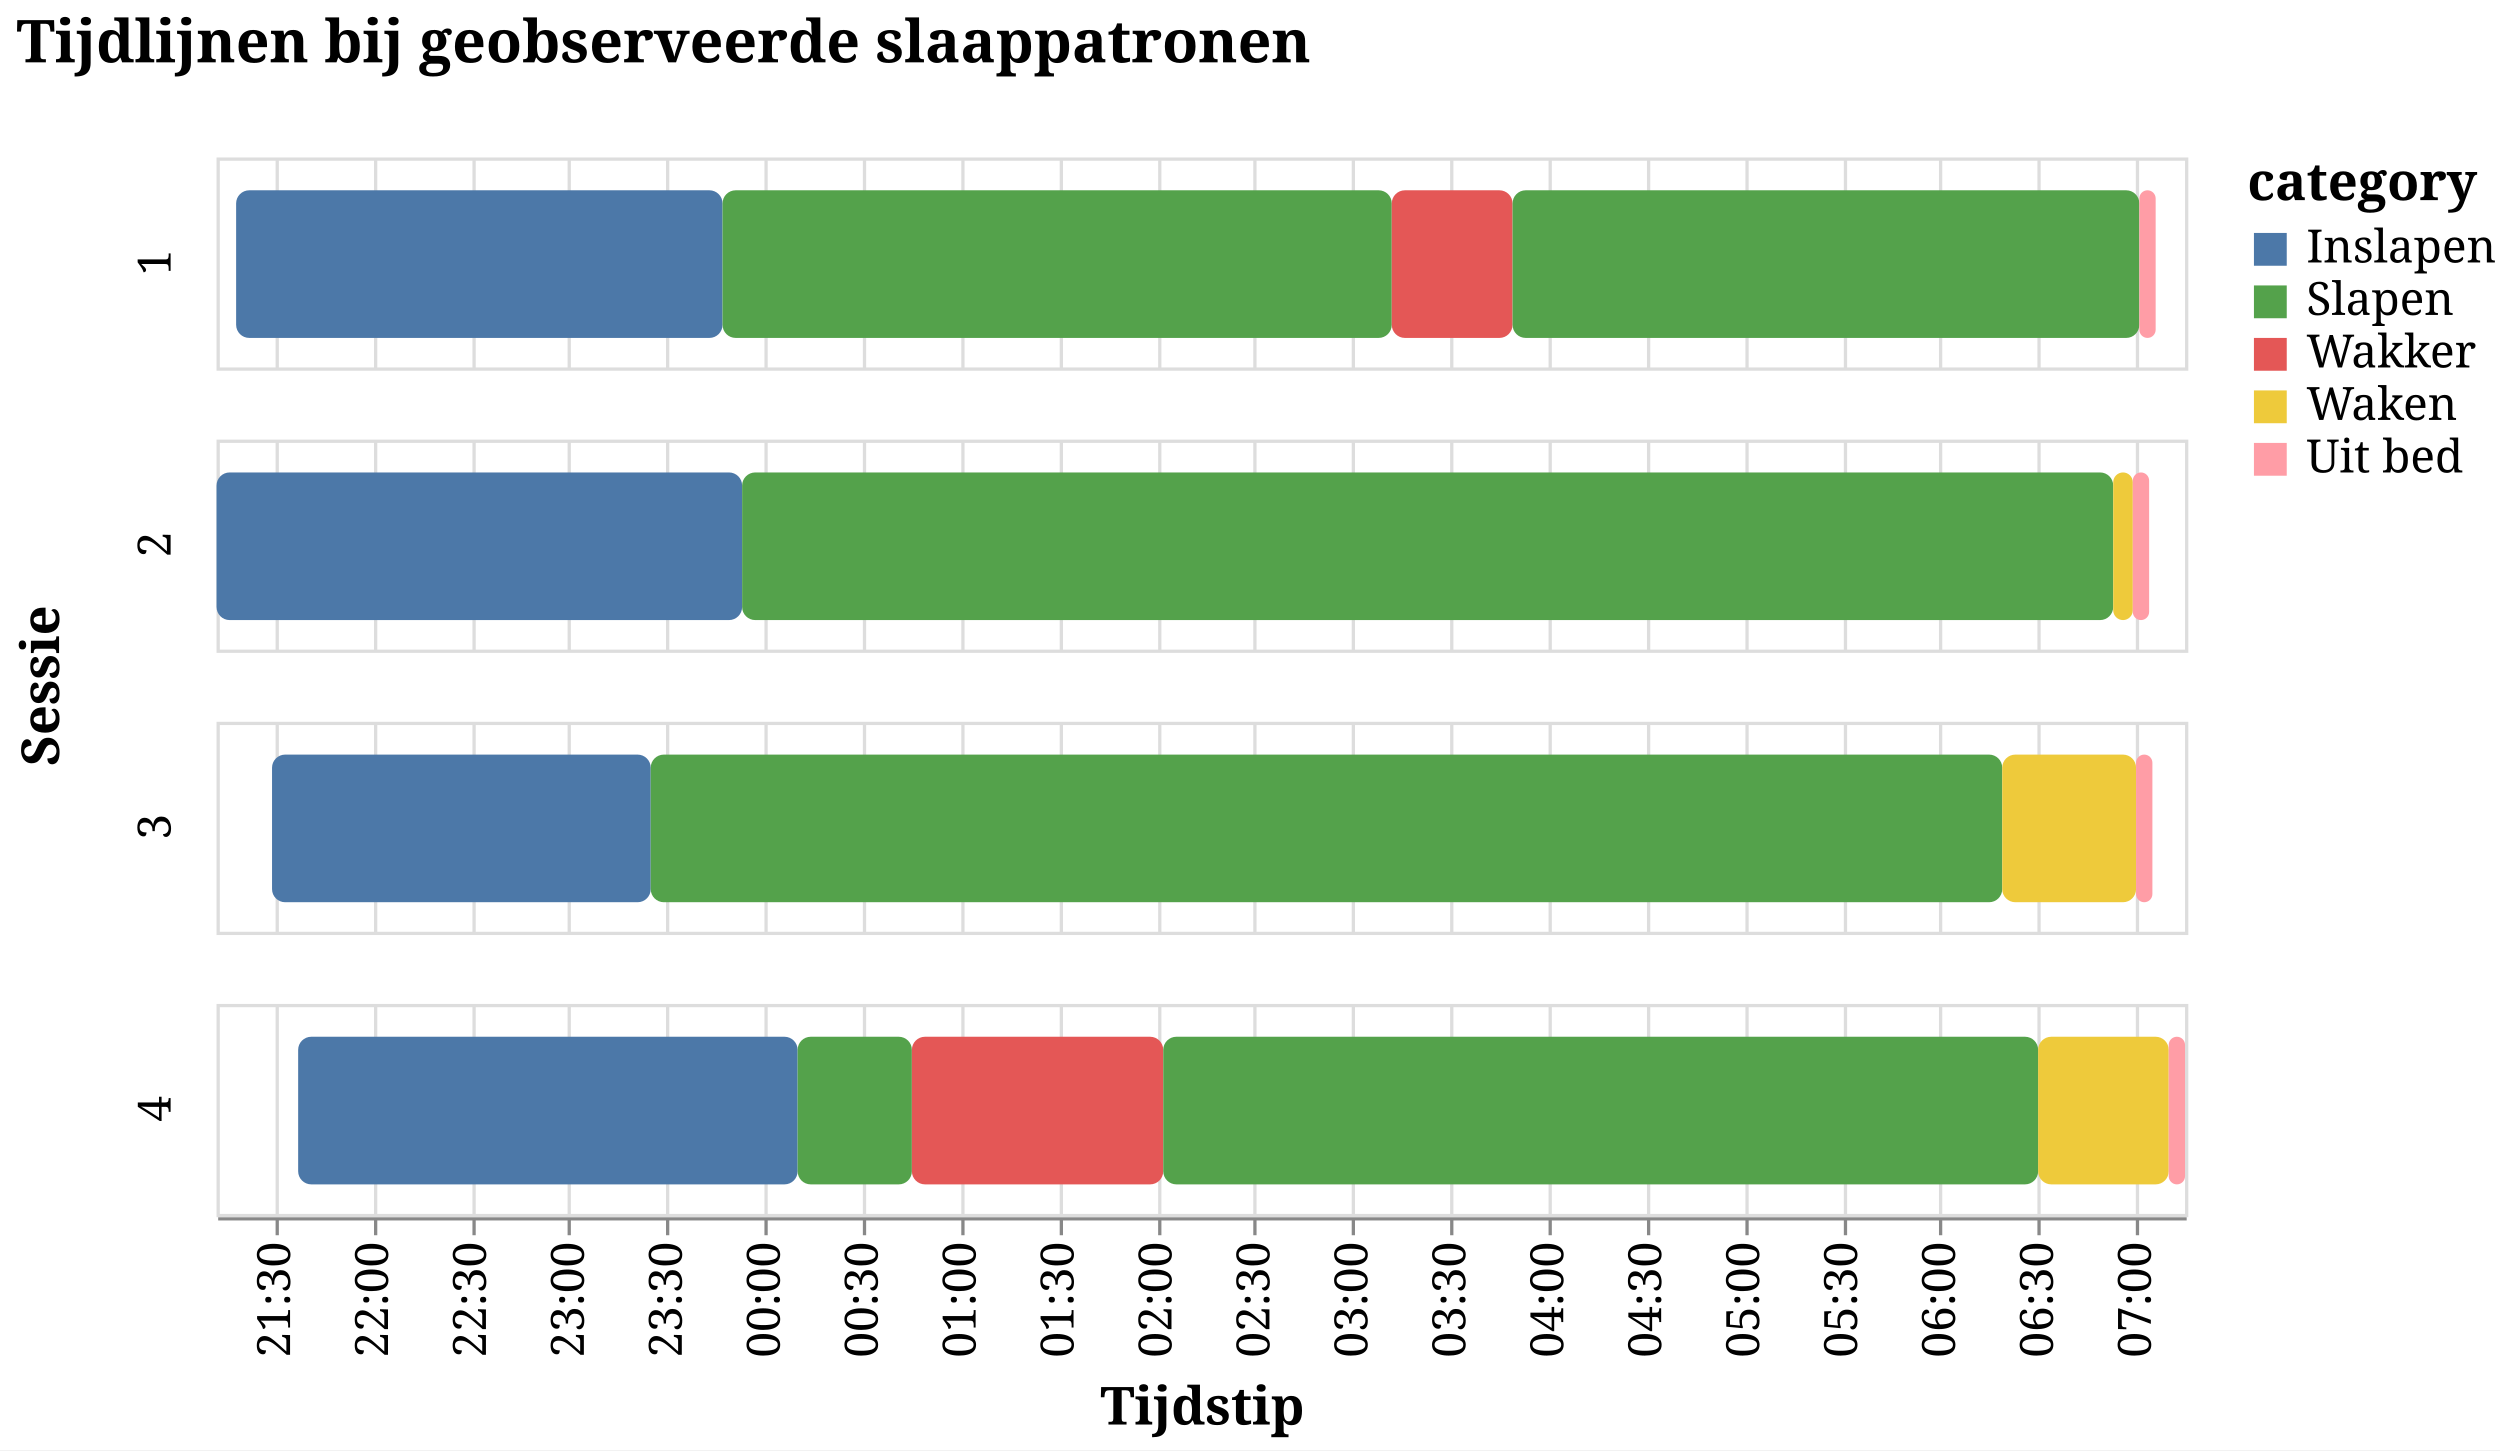
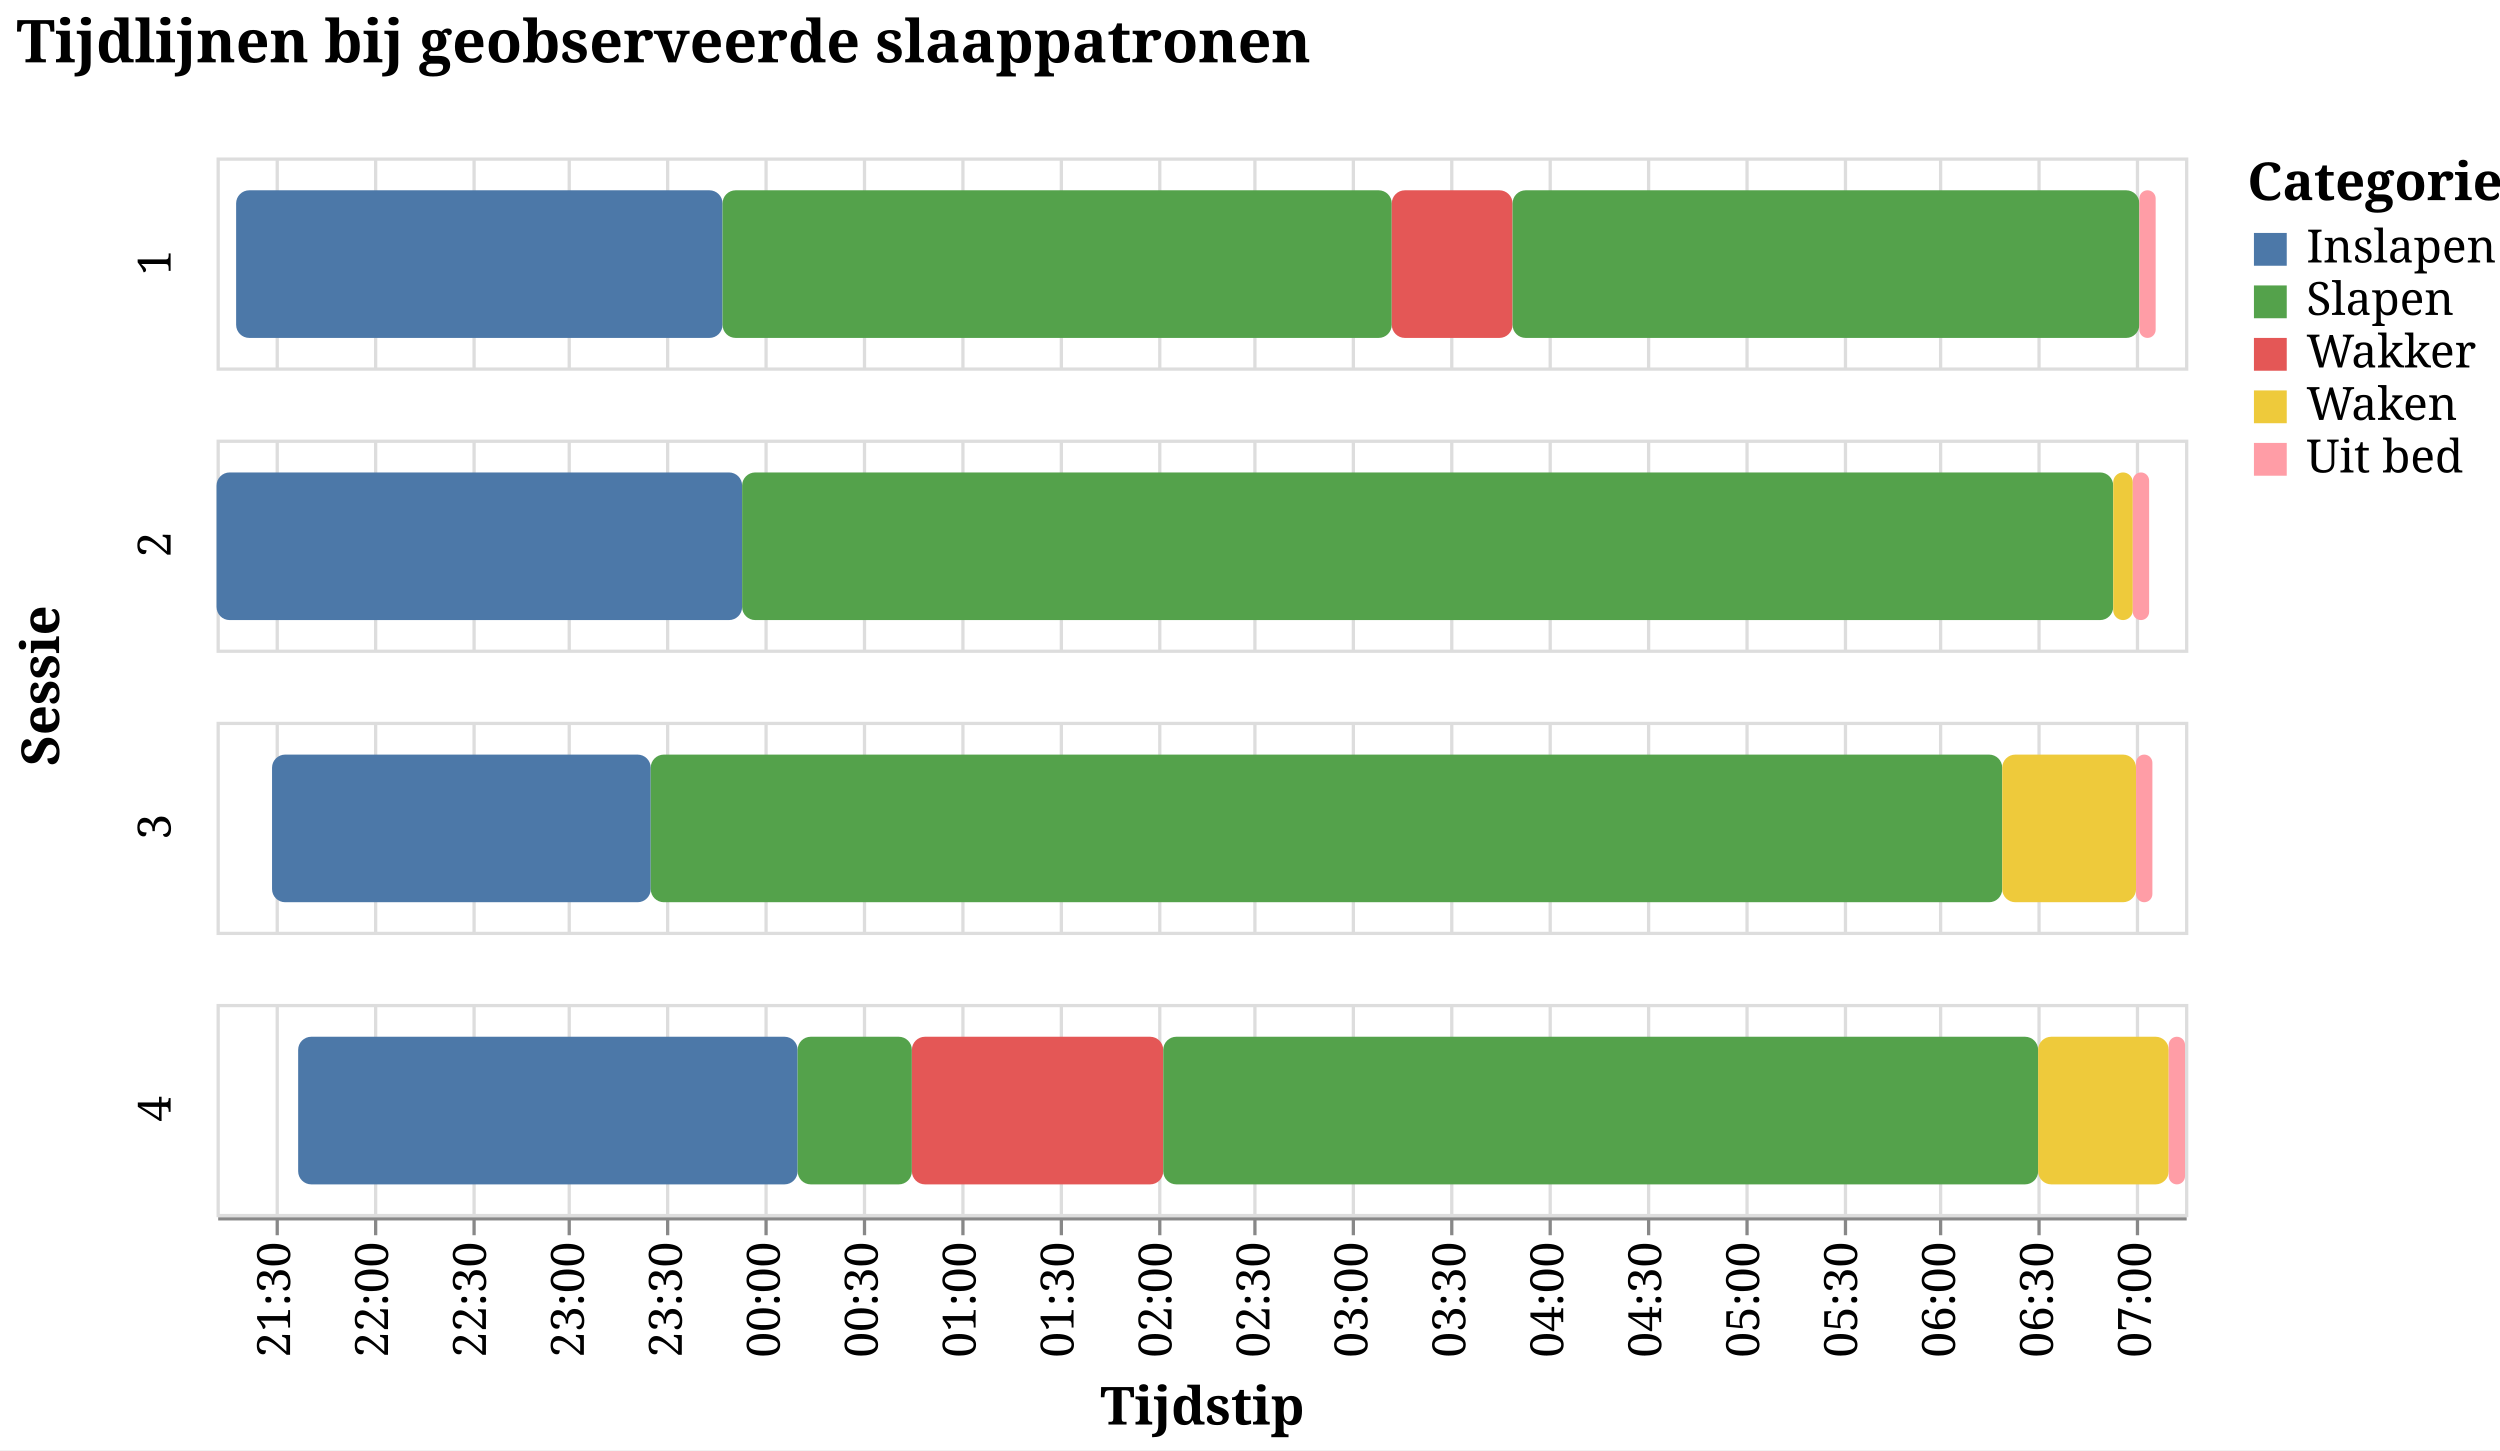
<svg xmlns="http://www.w3.org/2000/svg" version="1.1" class="marks" width="762" height="442" viewBox="0 0 762 442">
  <rect width="762" height="442" fill="white" />
  <g fill="none" stroke-miterlimit="10" transform="translate(66,48)">
    <g class="mark-group role-frame root" role="graphics-object" aria-roledescription="group mark container">
      <g transform="translate(0,0)">
        <path class="background" aria-hidden="true" d="M0,0h0v0h0Z" />
        <g>
          <g class="mark-group role-row-title row-title" role="graphics-object" aria-roledescription="group mark container">
            <g transform="translate(-35,161)">
              <path class="background" aria-hidden="true" d="M0,0h0v0h0Z" />
              <g>
                <g class="mark-group role-title">
                  <g transform="translate(-26,0)">
                    <path class="background" aria-hidden="true" d="M0,0h0v0h0Z" pointer-events="none" />
                    <g>
                      <g class="mark-text role-title-text" role="graphics-symbol" aria-roledescription="title" aria-label="Title text 'Sessie'" pointer-events="none">
                        <text text-anchor="middle" transform="translate(0,0) rotate(-90) translate(0,13)" font-family="Georgia" font-size="16px" font-weight="bold" fill="#000" opacity="1">Sessie</text>
                      </g>
                    </g>
                    <path class="foreground" aria-hidden="true" d="" pointer-events="none" display="none" />
                  </g>
                </g>
              </g>
              <path class="foreground" aria-hidden="true" d="" display="none" />
            </g>
          </g>
          <g class="mark-group role-row-header row_header" role="graphics-object" aria-roledescription="group mark container">
            <g transform="translate(-1,0)">
              <path class="background" aria-hidden="true" d="M0,0h0v64h0Z" />
              <g>
                <g class="mark-group role-title">
                  <g transform="translate(-24,32)">
                    <path class="background" aria-hidden="true" d="M0,0h0v0h0Z" pointer-events="none" />
                    <g>
                      <g class="mark-text role-title-text" role="graphics-symbol" aria-roledescription="title" aria-label="Title text '1'" pointer-events="none">
                        <text text-anchor="middle" transform="translate(0,0) rotate(-90) translate(0,11)" font-family="Georgia" font-size="14px" fill="#000" opacity="1">1</text>
                      </g>
                    </g>
                    <path class="foreground" aria-hidden="true" d="" pointer-events="none" display="none" />
                  </g>
                </g>
              </g>
              <path class="foreground" aria-hidden="true" d="" display="none" />
            </g>
            <g transform="translate(-1,86)">
              <path class="background" aria-hidden="true" d="M0,0h0v64h0Z" />
              <g>
                <g class="mark-group role-title">
                  <g transform="translate(-24,32)">
                    <path class="background" aria-hidden="true" d="M0,0h0v0h0Z" pointer-events="none" />
                    <g>
                      <g class="mark-text role-title-text" role="graphics-symbol" aria-roledescription="title" aria-label="Title text '2'" pointer-events="none">
                        <text text-anchor="middle" transform="translate(0,0) rotate(-90) translate(0,11)" font-family="Georgia" font-size="14px" fill="#000" opacity="1">2</text>
                      </g>
                    </g>
                    <path class="foreground" aria-hidden="true" d="" pointer-events="none" display="none" />
                  </g>
                </g>
              </g>
              <path class="foreground" aria-hidden="true" d="" display="none" />
            </g>
            <g transform="translate(-1,172)">
              <path class="background" aria-hidden="true" d="M0,0h0v64h0Z" />
              <g>
                <g class="mark-group role-title">
                  <g transform="translate(-24,32)">
                    <path class="background" aria-hidden="true" d="M0,0h0v0h0Z" pointer-events="none" />
                    <g>
                      <g class="mark-text role-title-text" role="graphics-symbol" aria-roledescription="title" aria-label="Title text '3'" pointer-events="none">
                        <text text-anchor="middle" transform="translate(0,0) rotate(-90) translate(0,11)" font-family="Georgia" font-size="14px" fill="#000" opacity="1">3</text>
                      </g>
                    </g>
                    <path class="foreground" aria-hidden="true" d="" pointer-events="none" display="none" />
                  </g>
                </g>
              </g>
              <path class="foreground" aria-hidden="true" d="" display="none" />
            </g>
            <g transform="translate(-1,258)">
              <path class="background" aria-hidden="true" d="M0,0h0v64h0Z" />
              <g>
                <g class="mark-group role-title">
                  <g transform="translate(-24,32)">
                    <path class="background" aria-hidden="true" d="M0,0h0v0h0Z" pointer-events="none" />
                    <g>
                      <g class="mark-text role-title-text" role="graphics-symbol" aria-roledescription="title" aria-label="Title text '4'" pointer-events="none">
                        <text text-anchor="middle" transform="translate(0,0) rotate(-90) translate(0,11)" font-family="Georgia" font-size="14px" fill="#000" opacity="1">4</text>
                      </g>
                    </g>
                    <path class="foreground" aria-hidden="true" d="" pointer-events="none" display="none" />
                  </g>
                </g>
              </g>
              <path class="foreground" aria-hidden="true" d="" display="none" />
            </g>
          </g>
          <g class="mark-group role-column-footer column_footer" role="graphics-object" aria-roledescription="group mark container">
            <g transform="translate(0,323)">
              <path class="background" aria-hidden="true" d="M0,0h600v0h-600Z" />
              <g>
                <g class="mark-group role-axis" role="graphics-symbol" aria-roledescription="axis" aria-label="X-axis titled 'Tijdstip' for a time scale with values from 09:12 to 19:15">
                  <g transform="translate(0.5,0.5)">
                    <path class="background" aria-hidden="true" d="M0,0h0v0h0Z" pointer-events="none" />
                    <g>
                      <g class="mark-rule role-axis-tick" pointer-events="none">
                        <line transform="translate(18,0)" x2="0" y2="5" stroke="#888" stroke-width="1" opacity="1" />
                        <line transform="translate(48,0)" x2="0" y2="5" stroke="#888" stroke-width="1" opacity="1" />
                        <line transform="translate(78,0)" x2="0" y2="5" stroke="#888" stroke-width="1" opacity="1" />
                        <line transform="translate(107,0)" x2="0" y2="5" stroke="#888" stroke-width="1" opacity="1" />
                        <line transform="translate(137,0)" x2="0" y2="5" stroke="#888" stroke-width="1" opacity="1" />
                        <line transform="translate(167,0)" x2="0" y2="5" stroke="#888" stroke-width="1" opacity="1" />
                        <line transform="translate(197,0)" x2="0" y2="5" stroke="#888" stroke-width="1" opacity="1" />
                        <line transform="translate(227,0)" x2="0" y2="5" stroke="#888" stroke-width="1" opacity="1" />
                        <line transform="translate(257,0)" x2="0" y2="5" stroke="#888" stroke-width="1" opacity="1" />
                        <line transform="translate(287,0)" x2="0" y2="5" stroke="#888" stroke-width="1" opacity="1" />
                        <line transform="translate(316,0)" x2="0" y2="5" stroke="#888" stroke-width="1" opacity="1" />
                        <line transform="translate(346,0)" x2="0" y2="5" stroke="#888" stroke-width="1" opacity="1" />
                        <line transform="translate(376,0)" x2="0" y2="5" stroke="#888" stroke-width="1" opacity="1" />
                        <line transform="translate(406,0)" x2="0" y2="5" stroke="#888" stroke-width="1" opacity="1" />
                        <line transform="translate(436,0)" x2="0" y2="5" stroke="#888" stroke-width="1" opacity="1" />
                        <line transform="translate(466,0)" x2="0" y2="5" stroke="#888" stroke-width="1" opacity="1" />
                        <line transform="translate(496,0)" x2="0" y2="5" stroke="#888" stroke-width="1" opacity="1" />
                        <line transform="translate(525,0)" x2="0" y2="5" stroke="#888" stroke-width="1" opacity="1" />
                        <line transform="translate(555,0)" x2="0" y2="5" stroke="#888" stroke-width="1" opacity="1" />
                        <line transform="translate(585,0)" x2="0" y2="5" stroke="#888" stroke-width="1" opacity="1" />
                      </g>
                      <g class="mark-text role-axis-label" pointer-events="none">
                        <text text-anchor="end" transform="translate(17.91045,7) rotate(270) translate(0,4)" font-family="Georgia" font-size="14px" fill="#000" opacity="1">21:30</text>
                        <text text-anchor="end" transform="translate(47.76119,7) rotate(270) translate(0,4)" font-family="Georgia" font-size="14px" fill="#000" opacity="1">22:00</text>
                        <text text-anchor="end" transform="translate(77.61194,7) rotate(270) translate(0,4)" font-family="Georgia" font-size="14px" fill="#000" opacity="1">22:30</text>
                        <text text-anchor="end" transform="translate(107.4627,7) rotate(270) translate(0,4)" font-family="Georgia" font-size="14px" fill="#000" opacity="1">23:00</text>
                        <text text-anchor="end" transform="translate(137.3134,7) rotate(270) translate(0,4)" font-family="Georgia" font-size="14px" fill="#000" opacity="1">23:30</text>
                        <text text-anchor="end" transform="translate(167.1642,7) rotate(270) translate(0,4)" font-family="Georgia" font-size="14px" fill="#000" opacity="1">00:00</text>
                        <text text-anchor="end" transform="translate(197.0149,7) rotate(270) translate(0,4)" font-family="Georgia" font-size="14px" fill="#000" opacity="1">00:30</text>
                        <text text-anchor="end" transform="translate(226.8657,7) rotate(270) translate(0,4)" font-family="Georgia" font-size="14px" fill="#000" opacity="1">01:00</text>
                        <text text-anchor="end" transform="translate(256.7164,7) rotate(270) translate(0,4)" font-family="Georgia" font-size="14px" fill="#000" opacity="1">01:30</text>
                        <text text-anchor="end" transform="translate(286.5672,7) rotate(270) translate(0,4)" font-family="Georgia" font-size="14px" fill="#000" opacity="1">02:00</text>
                        <text text-anchor="end" transform="translate(316.4179,7) rotate(270) translate(0,4)" font-family="Georgia" font-size="14px" fill="#000" opacity="1">02:30</text>
                        <text text-anchor="end" transform="translate(346.2687,7) rotate(270) translate(0,4)" font-family="Georgia" font-size="14px" fill="#000" opacity="1">03:00</text>
                        <text text-anchor="end" transform="translate(376.1194,7) rotate(270) translate(0,4)" font-family="Georgia" font-size="14px" fill="#000" opacity="1">03:30</text>
                        <text text-anchor="end" transform="translate(405.9701,7) rotate(270) translate(0,4)" font-family="Georgia" font-size="14px" fill="#000" opacity="1">04:00</text>
                        <text text-anchor="end" transform="translate(435.8209,7) rotate(270) translate(0,4)" font-family="Georgia" font-size="14px" fill="#000" opacity="1">04:30</text>
                        <text text-anchor="end" transform="translate(465.6716,7) rotate(270) translate(0,4)" font-family="Georgia" font-size="14px" fill="#000" opacity="1">05:00</text>
                        <text text-anchor="end" transform="translate(495.5224,7) rotate(270) translate(0,4)" font-family="Georgia" font-size="14px" fill="#000" opacity="1">05:30</text>
                        <text text-anchor="end" transform="translate(525.3731,7) rotate(270) translate(0,4)" font-family="Georgia" font-size="14px" fill="#000" opacity="1">06:00</text>
                        <text text-anchor="end" transform="translate(555.2239,7) rotate(270) translate(0,4)" font-family="Georgia" font-size="14px" fill="#000" opacity="1">06:30</text>
                        <text text-anchor="end" transform="translate(585.0746,7) rotate(270) translate(0,4)" font-family="Georgia" font-size="14px" fill="#000" opacity="1">07:00</text>
                      </g>
                      <g class="mark-rule role-axis-domain" pointer-events="none">
                        <line transform="translate(0,0)" x2="600" y2="0" stroke="#888" stroke-width="1" opacity="1" />
                      </g>
                      <g class="mark-text role-axis-title" pointer-events="none">
                        <text text-anchor="middle" transform="translate(300,62.70833)" font-family="Georgia" font-size="16px" font-weight="bold" fill="#000" opacity="1">Tijdstip</text>
                      </g>
                    </g>
                    <path class="foreground" aria-hidden="true" d="" pointer-events="none" display="none" />
                  </g>
                </g>
              </g>
              <path class="foreground" aria-hidden="true" d="" display="none" />
            </g>
          </g>
          <g class="mark-group role-scope cell" role="graphics-object" aria-roledescription="group mark container">
            <g transform="translate(0,0)">
              <path class="background" aria-hidden="true" d="M0.5,0.5h600v64h-600Z" stroke="#ddd" />
              <g>
                <g class="mark-group role-axis" aria-hidden="true">
                  <g transform="translate(0.5,64.5)">
                    <path class="background" aria-hidden="true" d="M0,0h0v0h0Z" pointer-events="none" />
                    <g>
                      <g class="mark-rule role-axis-grid" pointer-events="none">
                        <line transform="translate(18,0)" x2="0" y2="-64" stroke="#ddd" stroke-width="1" opacity="1" />
                        <line transform="translate(48,0)" x2="0" y2="-64" stroke="#ddd" stroke-width="1" opacity="1" />
                        <line transform="translate(78,0)" x2="0" y2="-64" stroke="#ddd" stroke-width="1" opacity="1" />
                        <line transform="translate(107,0)" x2="0" y2="-64" stroke="#ddd" stroke-width="1" opacity="1" />
                        <line transform="translate(137,0)" x2="0" y2="-64" stroke="#ddd" stroke-width="1" opacity="1" />
                        <line transform="translate(167,0)" x2="0" y2="-64" stroke="#ddd" stroke-width="1" opacity="1" />
                        <line transform="translate(197,0)" x2="0" y2="-64" stroke="#ddd" stroke-width="1" opacity="1" />
                        <line transform="translate(227,0)" x2="0" y2="-64" stroke="#ddd" stroke-width="1" opacity="1" />
                        <line transform="translate(257,0)" x2="0" y2="-64" stroke="#ddd" stroke-width="1" opacity="1" />
                        <line transform="translate(287,0)" x2="0" y2="-64" stroke="#ddd" stroke-width="1" opacity="1" />
                        <line transform="translate(316,0)" x2="0" y2="-64" stroke="#ddd" stroke-width="1" opacity="1" />
                        <line transform="translate(346,0)" x2="0" y2="-64" stroke="#ddd" stroke-width="1" opacity="1" />
                        <line transform="translate(376,0)" x2="0" y2="-64" stroke="#ddd" stroke-width="1" opacity="1" />
                        <line transform="translate(406,0)" x2="0" y2="-64" stroke="#ddd" stroke-width="1" opacity="1" />
                        <line transform="translate(436,0)" x2="0" y2="-64" stroke="#ddd" stroke-width="1" opacity="1" />
                        <line transform="translate(466,0)" x2="0" y2="-64" stroke="#ddd" stroke-width="1" opacity="1" />
                        <line transform="translate(496,0)" x2="0" y2="-64" stroke="#ddd" stroke-width="1" opacity="1" />
                        <line transform="translate(525,0)" x2="0" y2="-64" stroke="#ddd" stroke-width="1" opacity="1" />
                        <line transform="translate(555,0)" x2="0" y2="-64" stroke="#ddd" stroke-width="1" opacity="1" />
                        <line transform="translate(585,0)" x2="0" y2="-64" stroke="#ddd" stroke-width="1" opacity="1" />
                      </g>
                    </g>
                    <path class="foreground" aria-hidden="true" d="" pointer-events="none" display="none" />
                  </g>
                </g>
                <g class="mark-rect role-mark child_marks" role="graphics-object" aria-roledescription="rect mark container">
                  <path aria-label="start_offs (hours-minutes): 09:18; end_offs (hours-minutes): 11:47; category: Inslapen; Sessie: 1; Status: Inslapen; Duur: 02:29; Begin: 3/22/2022 21:18; Eind: 3/22/2022 23:47" role="graphics-symbol" aria-roledescription="rect mark" d="M9.97,10L150.229,10C152.437,10,154.229,11.792,154.229,14L154.229,51C154.229,53.208,152.437,55,150.229,55L9.97,55C7.762,55,5.97,53.208,5.97,51L5.97,14C5.97,11.792,7.762,10,9.97,10Z" fill="#4c78a8" />
                  <path aria-label="start_offs (hours-minutes): 11:47; end_offs (hours-minutes): 15:12; category: Slapen; Sessie: 1; Status: Slapen; Duur: 03:25; Begin: 3/22/2022 23:47; Eind: 3/23/2022 03:12" role="graphics-symbol" aria-roledescription="rect mark" d="M158.229,10L354.209,10C356.417,10,358.209,11.792,358.209,14L358.209,51C358.209,53.208,356.417,55,354.209,55L158.229,55C156.021,55,154.229,53.208,154.229,51L154.229,14C154.229,11.792,156.021,10,158.229,10Z" fill="#54a24b" />
                  <path aria-label="start_offs (hours-minutes): 15:12; end_offs (hours-minutes): 15:49; category: Wakker; Sessie: 1; Status: Wakker; Duur: 00:37; Begin: 3/23/2022 03:12; Eind: 3/23/2022 03:49" role="graphics-symbol" aria-roledescription="rect mark" d="M362.209,10L391.025,10C393.233,10,395.025,11.792,395.025,14L395.025,51C395.025,53.208,393.233,55,391.025,55L362.209,55C360.001,55,358.209,53.208,358.209,51L358.209,14C358.209,11.792,360.001,10,362.209,10Z" fill="#e45756" />
                  <path aria-label="start_offs (hours-minutes): 15:49; end_offs (hours-minutes): 19:01; category: Slapen; Sessie: 1; Status: Slapen; Duur: 03:12; Begin: 3/23/2022 03:49; Eind: 3/23/2022 07:01" role="graphics-symbol" aria-roledescription="rect mark" d="M399.025,10L582.07,10C584.277,10,586.07,11.792,586.07,14L586.07,51C586.07,53.208,584.277,55,582.07,55L399.025,55C396.817,55,395.025,53.208,395.025,51L395.025,14C395.025,11.792,396.817,10,399.025,10Z" fill="#54a24b" />
                  <path aria-label="start_offs (hours-minutes): 19:01; end_offs (hours-minutes): 19:06; category: Uit bed; Sessie: 1; Status: Uit bed; Duur: 00:05; Begin: 3/23/2022 07:01; Eind: 3/23/2022 07:06" role="graphics-symbol" aria-roledescription="rect mark" d="M588.557,10L588.557,10C589.93,10,591.045,11.115,591.045,12.488L591.045,52.512C591.045,53.885,589.93,55,588.557,55L588.557,55C587.184,55,586.07,53.885,586.07,52.512L586.07,12.488C586.07,11.115,587.184,10,588.557,10Z" fill="#ff9da6" />
                </g>
              </g>
              <path class="foreground" aria-hidden="true" d="" display="none" />
            </g>
            <g transform="translate(0,86)">
              <path class="background" aria-hidden="true" d="M0.5,0.5h600v64h-600Z" stroke="#ddd" />
              <g>
                <g class="mark-group role-axis" aria-hidden="true">
                  <g transform="translate(0.5,64.5)">
                    <path class="background" aria-hidden="true" d="M0,0h0v0h0Z" pointer-events="none" />
                    <g>
                      <g class="mark-rule role-axis-grid" pointer-events="none">
                        <line transform="translate(18,0)" x2="0" y2="-64" stroke="#ddd" stroke-width="1" opacity="1" />
                        <line transform="translate(48,0)" x2="0" y2="-64" stroke="#ddd" stroke-width="1" opacity="1" />
                        <line transform="translate(78,0)" x2="0" y2="-64" stroke="#ddd" stroke-width="1" opacity="1" />
                        <line transform="translate(107,0)" x2="0" y2="-64" stroke="#ddd" stroke-width="1" opacity="1" />
                        <line transform="translate(137,0)" x2="0" y2="-64" stroke="#ddd" stroke-width="1" opacity="1" />
                        <line transform="translate(167,0)" x2="0" y2="-64" stroke="#ddd" stroke-width="1" opacity="1" />
                        <line transform="translate(197,0)" x2="0" y2="-64" stroke="#ddd" stroke-width="1" opacity="1" />
                        <line transform="translate(227,0)" x2="0" y2="-64" stroke="#ddd" stroke-width="1" opacity="1" />
                        <line transform="translate(257,0)" x2="0" y2="-64" stroke="#ddd" stroke-width="1" opacity="1" />
                        <line transform="translate(287,0)" x2="0" y2="-64" stroke="#ddd" stroke-width="1" opacity="1" />
                        <line transform="translate(316,0)" x2="0" y2="-64" stroke="#ddd" stroke-width="1" opacity="1" />
                        <line transform="translate(346,0)" x2="0" y2="-64" stroke="#ddd" stroke-width="1" opacity="1" />
                        <line transform="translate(376,0)" x2="0" y2="-64" stroke="#ddd" stroke-width="1" opacity="1" />
                        <line transform="translate(406,0)" x2="0" y2="-64" stroke="#ddd" stroke-width="1" opacity="1" />
                        <line transform="translate(436,0)" x2="0" y2="-64" stroke="#ddd" stroke-width="1" opacity="1" />
                        <line transform="translate(466,0)" x2="0" y2="-64" stroke="#ddd" stroke-width="1" opacity="1" />
                        <line transform="translate(496,0)" x2="0" y2="-64" stroke="#ddd" stroke-width="1" opacity="1" />
                        <line transform="translate(525,0)" x2="0" y2="-64" stroke="#ddd" stroke-width="1" opacity="1" />
                        <line transform="translate(555,0)" x2="0" y2="-64" stroke="#ddd" stroke-width="1" opacity="1" />
                        <line transform="translate(585,0)" x2="0" y2="-64" stroke="#ddd" stroke-width="1" opacity="1" />
                      </g>
                    </g>
                    <path class="foreground" aria-hidden="true" d="" pointer-events="none" display="none" />
                  </g>
                </g>
                <g class="mark-rect role-mark child_marks" role="graphics-object" aria-roledescription="rect mark container">
                  <path aria-label="start_offs (hours-minutes): 09:12; end_offs (hours-minutes): 11:53; category: Inslapen; Sessie: 2; Status: Inslapen; Duur: 02:41; Begin: 3/23/2022 21:12; Eind: 3/23/2022 23:53" role="graphics-symbol" aria-roledescription="rect mark" d="M4,10L156.199,10C158.407,10,160.199,11.792,160.199,14L160.199,51C160.199,53.208,158.407,55,156.199,55L4,55C1.792,55,0,53.208,0,51L0,14C0,11.792,1.792,10,4,10Z" fill="#4c78a8" />
                  <path aria-label="start_offs (hours-minutes): 11:53; end_offs (hours-minutes): 18:53; category: Slapen; Sessie: 2; Status: Slapen; Duur: 07:00; Begin: 3/23/2022 23:53; Eind: 3/24/2022 06:53" role="graphics-symbol" aria-roledescription="rect mark" d="M164.199,10L574.109,10C576.317,10,578.109,11.792,578.109,14L578.109,51C578.109,53.208,576.317,55,574.109,55L164.199,55C161.991,55,160.199,53.208,160.199,51L160.199,14C160.199,11.792,161.991,10,164.199,10Z" fill="#54a24b" />
                  <path aria-label="start_offs (hours-minutes): 18:53; end_offs (hours-minutes): 18:59; category: Waken; Sessie: 2; Status: Waken; Duur: 00:06; Begin: 3/24/2022 06:53; Eind: 3/24/2022 06:59" role="graphics-symbol" aria-roledescription="rect mark" d="M581.095,10L581.095,10C582.742,10,584.08,11.338,584.08,12.985L584.08,52.015C584.08,53.662,582.742,55,581.095,55L581.095,55C579.447,55,578.109,53.662,578.109,52.015L578.109,12.985C578.109,11.338,579.447,10,581.095,10Z" fill="#eeca3b" />
                  <path aria-label="start_offs (hours-minutes): 18:59; end_offs (hours-minutes): 19:04; category: Uit bed; Sessie: 2; Status: Uit bed; Duur: 00:05; Begin: 3/24/2022 06:59; Eind: 3/24/2022 07:04" role="graphics-symbol" aria-roledescription="rect mark" d="M586.567,10L586.567,10C587.94,10,589.055,11.115,589.055,12.488L589.055,52.512C589.055,53.885,587.94,55,586.567,55L586.567,55C585.194,55,584.08,53.885,584.08,52.512L584.08,12.488C584.08,11.115,585.194,10,586.567,10Z" fill="#ff9da6" />
                </g>
              </g>
              <path class="foreground" aria-hidden="true" d="" display="none" />
            </g>
            <g transform="translate(0,172)">
              <path class="background" aria-hidden="true" d="M0.5,0.5h600v64h-600Z" stroke="#ddd" />
              <g>
                <g class="mark-group role-axis" aria-hidden="true">
                  <g transform="translate(0.5,64.5)">
                    <path class="background" aria-hidden="true" d="M0,0h0v0h0Z" pointer-events="none" />
                    <g>
                      <g class="mark-rule role-axis-grid" pointer-events="none">
                        <line transform="translate(18,0)" x2="0" y2="-64" stroke="#ddd" stroke-width="1" opacity="1" />
                        <line transform="translate(48,0)" x2="0" y2="-64" stroke="#ddd" stroke-width="1" opacity="1" />
                        <line transform="translate(78,0)" x2="0" y2="-64" stroke="#ddd" stroke-width="1" opacity="1" />
                        <line transform="translate(107,0)" x2="0" y2="-64" stroke="#ddd" stroke-width="1" opacity="1" />
                        <line transform="translate(137,0)" x2="0" y2="-64" stroke="#ddd" stroke-width="1" opacity="1" />
                        <line transform="translate(167,0)" x2="0" y2="-64" stroke="#ddd" stroke-width="1" opacity="1" />
                        <line transform="translate(197,0)" x2="0" y2="-64" stroke="#ddd" stroke-width="1" opacity="1" />
                        <line transform="translate(227,0)" x2="0" y2="-64" stroke="#ddd" stroke-width="1" opacity="1" />
                        <line transform="translate(257,0)" x2="0" y2="-64" stroke="#ddd" stroke-width="1" opacity="1" />
                        <line transform="translate(287,0)" x2="0" y2="-64" stroke="#ddd" stroke-width="1" opacity="1" />
                        <line transform="translate(316,0)" x2="0" y2="-64" stroke="#ddd" stroke-width="1" opacity="1" />
                        <line transform="translate(346,0)" x2="0" y2="-64" stroke="#ddd" stroke-width="1" opacity="1" />
                        <line transform="translate(376,0)" x2="0" y2="-64" stroke="#ddd" stroke-width="1" opacity="1" />
                        <line transform="translate(406,0)" x2="0" y2="-64" stroke="#ddd" stroke-width="1" opacity="1" />
                        <line transform="translate(436,0)" x2="0" y2="-64" stroke="#ddd" stroke-width="1" opacity="1" />
                        <line transform="translate(466,0)" x2="0" y2="-64" stroke="#ddd" stroke-width="1" opacity="1" />
                        <line transform="translate(496,0)" x2="0" y2="-64" stroke="#ddd" stroke-width="1" opacity="1" />
                        <line transform="translate(525,0)" x2="0" y2="-64" stroke="#ddd" stroke-width="1" opacity="1" />
                        <line transform="translate(555,0)" x2="0" y2="-64" stroke="#ddd" stroke-width="1" opacity="1" />
                        <line transform="translate(585,0)" x2="0" y2="-64" stroke="#ddd" stroke-width="1" opacity="1" />
                      </g>
                    </g>
                    <path class="foreground" aria-hidden="true" d="" pointer-events="none" display="none" />
                  </g>
                </g>
                <g class="mark-rect role-mark child_marks" role="graphics-object" aria-roledescription="rect mark container">
                  <path aria-label="start_offs (hours-minutes): 09:29; end_offs (hours-minutes): 11:25; category: Inslapen; Sessie: 3; Status: Inslapen; Duur: 01:56; Begin: 3/24/2022 21:29; Eind: 3/24/2022 23:25" role="graphics-symbol" aria-roledescription="rect mark" d="M20.915,10L128.338,10C130.546,10,132.338,11.792,132.338,14L132.338,51C132.338,53.208,130.546,55,128.338,55L20.915,55C18.708,55,16.915,53.208,16.915,51L16.915,14C16.915,11.792,18.708,10,20.915,10Z" fill="#4c78a8" />
                  <path aria-label="start_offs (hours-minutes): 11:25; end_offs (hours-minutes): 18:19; category: Slapen; Sessie: 3; Status: Slapen; Duur: 06:54; Begin: 3/24/2022 23:25; Eind: 3/25/2022 06:19" role="graphics-symbol" aria-roledescription="rect mark" d="M136.338,10L540.279,10C542.486,10,544.279,11.792,544.279,14L544.279,51C544.279,53.208,542.486,55,540.279,55L136.338,55C134.131,55,132.338,53.208,132.338,51L132.338,14C132.338,11.792,134.131,10,136.338,10Z" fill="#54a24b" />
                  <path aria-label="start_offs (hours-minutes): 18:19; end_offs (hours-minutes): 19:00; category: Waken; Sessie: 3; Status: Waken; Duur: 00:41; Begin: 3/25/2022 06:19; Eind: 3/25/2022 07:00" role="graphics-symbol" aria-roledescription="rect mark" d="M548.279,10L581.075,10C583.282,10,585.075,11.792,585.075,14L585.075,51C585.075,53.208,583.282,55,581.075,55L548.279,55C546.071,55,544.279,53.208,544.279,51L544.279,14C544.279,11.792,546.071,10,548.279,10Z" fill="#eeca3b" />
                  <path aria-label="start_offs (hours-minutes): 19:00; end_offs (hours-minutes): 19:05; category: Uit bed; Sessie: 3; Status: Uit bed; Duur: 00:05; Begin: 3/25/2022 07:00; Eind: 3/25/2022 07:05" role="graphics-symbol" aria-roledescription="rect mark" d="M587.562,10L587.562,10C588.935,10,590.05,11.115,590.05,12.488L590.05,52.512C590.05,53.885,588.935,55,587.562,55L587.562,55C586.189,55,585.075,53.885,585.075,52.512L585.075,12.488C585.075,11.115,586.189,10,587.562,10Z" fill="#ff9da6" />
                </g>
              </g>
              <path class="foreground" aria-hidden="true" d="" display="none" />
            </g>
            <g transform="translate(0,258)">
              <path class="background" aria-hidden="true" d="M0.5,0.5h600v64h-600Z" stroke="#ddd" />
              <g>
                <g class="mark-group role-axis" aria-hidden="true">
                  <g transform="translate(0.5,64.5)">
                    <path class="background" aria-hidden="true" d="M0,0h0v0h0Z" pointer-events="none" />
                    <g>
                      <g class="mark-rule role-axis-grid" pointer-events="none">
                        <line transform="translate(18,0)" x2="0" y2="-64" stroke="#ddd" stroke-width="1" opacity="1" />
                        <line transform="translate(48,0)" x2="0" y2="-64" stroke="#ddd" stroke-width="1" opacity="1" />
                        <line transform="translate(78,0)" x2="0" y2="-64" stroke="#ddd" stroke-width="1" opacity="1" />
                        <line transform="translate(107,0)" x2="0" y2="-64" stroke="#ddd" stroke-width="1" opacity="1" />
                        <line transform="translate(137,0)" x2="0" y2="-64" stroke="#ddd" stroke-width="1" opacity="1" />
                        <line transform="translate(167,0)" x2="0" y2="-64" stroke="#ddd" stroke-width="1" opacity="1" />
                        <line transform="translate(197,0)" x2="0" y2="-64" stroke="#ddd" stroke-width="1" opacity="1" />
                        <line transform="translate(227,0)" x2="0" y2="-64" stroke="#ddd" stroke-width="1" opacity="1" />
                        <line transform="translate(257,0)" x2="0" y2="-64" stroke="#ddd" stroke-width="1" opacity="1" />
                        <line transform="translate(287,0)" x2="0" y2="-64" stroke="#ddd" stroke-width="1" opacity="1" />
                        <line transform="translate(316,0)" x2="0" y2="-64" stroke="#ddd" stroke-width="1" opacity="1" />
                        <line transform="translate(346,0)" x2="0" y2="-64" stroke="#ddd" stroke-width="1" opacity="1" />
                        <line transform="translate(376,0)" x2="0" y2="-64" stroke="#ddd" stroke-width="1" opacity="1" />
                        <line transform="translate(406,0)" x2="0" y2="-64" stroke="#ddd" stroke-width="1" opacity="1" />
                        <line transform="translate(436,0)" x2="0" y2="-64" stroke="#ddd" stroke-width="1" opacity="1" />
                        <line transform="translate(466,0)" x2="0" y2="-64" stroke="#ddd" stroke-width="1" opacity="1" />
                        <line transform="translate(496,0)" x2="0" y2="-64" stroke="#ddd" stroke-width="1" opacity="1" />
                        <line transform="translate(525,0)" x2="0" y2="-64" stroke="#ddd" stroke-width="1" opacity="1" />
                        <line transform="translate(555,0)" x2="0" y2="-64" stroke="#ddd" stroke-width="1" opacity="1" />
                        <line transform="translate(585,0)" x2="0" y2="-64" stroke="#ddd" stroke-width="1" opacity="1" />
                      </g>
                    </g>
                    <path class="foreground" aria-hidden="true" d="" pointer-events="none" display="none" />
                  </g>
                </g>
                <g class="mark-rect role-mark child_marks" role="graphics-object" aria-roledescription="rect mark container">
                  <path aria-label="start_offs (hours-minutes): 09:37; end_offs (hours-minutes): 12:10; category: Inslapen; Sessie: 4; Status: Inslapen; Duur: 02:33; Begin: 3/25/2022 21:37; Eind: 3/26/2022 00:10" role="graphics-symbol" aria-roledescription="rect mark" d="M28.876,10L173.114,10C175.322,10,177.114,11.792,177.114,14L177.114,51C177.114,53.208,175.322,55,173.114,55L28.876,55C26.668,55,24.876,53.208,24.876,51L24.876,14C24.876,11.792,26.668,10,28.876,10Z" fill="#4c78a8" />
                  <path aria-label="start_offs (hours-minutes): 12:10; end_offs (hours-minutes): 12:45; category: Slapen; Sessie: 4; Status: Slapen; Duur: 00:35; Begin: 3/26/2022 00:10; Eind: 3/26/2022 00:45" role="graphics-symbol" aria-roledescription="rect mark" d="M181.114,10L207.94,10C210.148,10,211.94,11.792,211.94,14L211.94,51C211.94,53.208,210.148,55,207.94,55L181.114,55C178.907,55,177.114,53.208,177.114,51L177.114,14C177.114,11.792,178.907,10,181.114,10Z" fill="#54a24b" />
                  <path aria-label="start_offs (hours-minutes): 12:45; end_offs (hours-minutes): 14:02; category: Wakker; Sessie: 4; Status: Wakker; Duur: 01:17; Begin: 3/26/2022 00:45; Eind: 3/26/2022 02:02" role="graphics-symbol" aria-roledescription="rect mark" d="M215.94,10L284.557,10C286.765,10,288.557,11.792,288.557,14L288.557,51C288.557,53.208,286.765,55,284.557,55L215.94,55C213.733,55,211.94,53.208,211.94,51L211.94,14C211.94,11.792,213.733,10,215.94,10Z" fill="#e45756" />
                  <path aria-label="start_offs (hours-minutes): 14:02; end_offs (hours-minutes): 18:30; category: Slapen; Sessie: 4; Status: Slapen; Duur: 04:28; Begin: 3/26/2022 02:02; Eind: 3/26/2022 06:30" role="graphics-symbol" aria-roledescription="rect mark" d="M292.557,10L551.224,10C553.432,10,555.224,11.792,555.224,14L555.224,51C555.224,53.208,553.432,55,551.224,55L292.557,55C290.35,55,288.557,53.208,288.557,51L288.557,14C288.557,11.792,290.35,10,292.557,10Z" fill="#54a24b" />
                  <path aria-label="start_offs (hours-minutes): 18:30; end_offs (hours-minutes): 19:10; category: Waken; Sessie: 4; Status: Waken; Duur: 00:40; Begin: 3/26/2022 06:30; Eind: 3/26/2022 07:10" role="graphics-symbol" aria-roledescription="rect mark" d="M559.224,10L591.025,10C593.233,10,595.025,11.792,595.025,14L595.025,51C595.025,53.208,593.233,55,591.025,55L559.224,55C557.016,55,555.224,53.208,555.224,51L555.224,14C555.224,11.792,557.016,10,559.224,10Z" fill="#eeca3b" />
                  <path aria-label="start_offs (hours-minutes): 19:10; end_offs (hours-minutes): 19:15; category: Uit bed; Sessie: 4; Status: Uit bed; Duur: 00:05; Begin: 3/26/2022 07:10; Eind: 3/26/2022 07:15" role="graphics-symbol" aria-roledescription="rect mark" d="M597.512,10L597.512,10C598.885,10,600,11.115,600,12.488L600,52.512C600,53.885,598.885,55,597.512,55L597.512,55C596.14,55,595.025,53.885,595.025,52.512L595.025,12.488C595.025,11.115,596.14,10,597.512,10Z" fill="#ff9da6" />
                </g>
              </g>
              <path class="foreground" aria-hidden="true" d="" display="none" />
            </g>
          </g>
-           <g class="mark-group role-legend" role="graphics-symbol" aria-roledescription="legend" aria-label="Symbol legend titled 'category' for fill color with 5 values: Inslapen, Slapen, Wakker, Waken, Uit bed">
+           <g class="mark-group role-legend" role="graphics-symbol" aria-roledescription="legend" aria-label="Symbol legend titled 'Categorie' for fill color with 5 values: Inslapen, Slapen, Wakker, Waken, Uit bed">
            <g transform="translate(619,0)">
              <path class="background" aria-hidden="true" d="M0,0h72v99h-72Z" pointer-events="none" />
              <g>
                <g class="mark-group role-legend-entry">
                  <g transform="translate(0,21)">
                    <path class="background" aria-hidden="true" d="M0,0h0v0h0Z" pointer-events="none" />
                    <g>
                      <g class="mark-group role-scope" role="graphics-object" aria-roledescription="group mark container">
                        <g transform="translate(0,0)">
                          <path class="background" aria-hidden="true" d="M0,0h71.875v14h-71.875Z" pointer-events="none" opacity="1" />
                          <g>
                            <g class="mark-symbol role-legend-symbol" pointer-events="none">
                              <path transform="translate(7,7)" d="M-5,-5h10v10h-10Z" fill="#4c78a8" stroke-width="1.5" opacity="1" />
                            </g>
                            <g class="mark-text role-legend-label" pointer-events="none">
                              <text text-anchor="start" transform="translate(18,11)" font-family="Georgia" font-size="14px" fill="#000" opacity="1">Inslapen</text>
                            </g>
                          </g>
                          <path class="foreground" aria-hidden="true" d="" pointer-events="none" display="none" />
                        </g>
                        <g transform="translate(0,16)">
                          <path class="background" aria-hidden="true" d="M0,0h71.875v14h-71.875Z" pointer-events="none" opacity="1" />
                          <g>
                            <g class="mark-symbol role-legend-symbol" pointer-events="none">
                              <path transform="translate(7,7)" d="M-5,-5h10v10h-10Z" fill="#54a24b" stroke-width="1.5" opacity="1" />
                            </g>
                            <g class="mark-text role-legend-label" pointer-events="none">
                              <text text-anchor="start" transform="translate(18,11)" font-family="Georgia" font-size="14px" fill="#000" opacity="1">Slapen</text>
                            </g>
                          </g>
                          <path class="foreground" aria-hidden="true" d="" pointer-events="none" display="none" />
                        </g>
                        <g transform="translate(0,32)">
                          <path class="background" aria-hidden="true" d="M0,0h71.875v14h-71.875Z" pointer-events="none" opacity="1" />
                          <g>
                            <g class="mark-symbol role-legend-symbol" pointer-events="none">
                              <path transform="translate(7,7)" d="M-5,-5h10v10h-10Z" fill="#e45756" stroke-width="1.5" opacity="1" />
                            </g>
                            <g class="mark-text role-legend-label" pointer-events="none">
                              <text text-anchor="start" transform="translate(18,11)" font-family="Georgia" font-size="14px" fill="#000" opacity="1">Wakker</text>
                            </g>
                          </g>
                          <path class="foreground" aria-hidden="true" d="" pointer-events="none" display="none" />
                        </g>
                        <g transform="translate(0,48)">
                          <path class="background" aria-hidden="true" d="M0,0h71.875v14h-71.875Z" pointer-events="none" opacity="1" />
                          <g>
                            <g class="mark-symbol role-legend-symbol" pointer-events="none">
                              <path transform="translate(7,7)" d="M-5,-5h10v10h-10Z" fill="#eeca3b" stroke-width="1.5" opacity="1" />
                            </g>
                            <g class="mark-text role-legend-label" pointer-events="none">
                              <text text-anchor="start" transform="translate(18,11)" font-family="Georgia" font-size="14px" fill="#000" opacity="1">Waken</text>
                            </g>
                          </g>
                          <path class="foreground" aria-hidden="true" d="" pointer-events="none" display="none" />
                        </g>
                        <g transform="translate(0,64)">
                          <path class="background" aria-hidden="true" d="M0,0h71.875v14h-71.875Z" pointer-events="none" opacity="1" />
                          <g>
                            <g class="mark-symbol role-legend-symbol" pointer-events="none">
                              <path transform="translate(7,7)" d="M-5,-5h10v10h-10Z" fill="#ff9da6" stroke-width="1.5" opacity="1" />
                            </g>
                            <g class="mark-text role-legend-label" pointer-events="none">
                              <text text-anchor="start" transform="translate(18,11)" font-family="Georgia" font-size="14px" fill="#000" opacity="1">Uit bed</text>
                            </g>
                          </g>
                          <path class="foreground" aria-hidden="true" d="" pointer-events="none" display="none" />
                        </g>
                      </g>
                    </g>
                    <path class="foreground" aria-hidden="true" d="" pointer-events="none" display="none" />
                  </g>
                </g>
                <g class="mark-text role-legend-title" pointer-events="none">
-                   <text text-anchor="start" transform="translate(0,13)" font-family="Georgia" font-size="16px" font-weight="bold" fill="#000" opacity="1">category</text>
+                   <text text-anchor="start" transform="translate(0,13)" font-family="Georgia" font-size="16px" font-weight="bold" fill="#000" opacity="1">Categorie</text>
                </g>
              </g>
              <path class="foreground" aria-hidden="true" d="" pointer-events="none" display="none" />
            </g>
          </g>
          <g class="mark-group role-title">
            <g transform="translate(-61,-43)">
              <path class="background" aria-hidden="true" d="M0,0h0v0h0Z" pointer-events="none" />
              <g>
                <g class="mark-text role-title-text" role="graphics-symbol" aria-roledescription="title" aria-label="Title text 'Tijdlijnen bij geobserveerde slaappatronen'" pointer-events="none">
                  <text text-anchor="start" transform="translate(0,14)" font-family="Georgia" font-size="18px" font-weight="bold" fill="#000" opacity="1">Tijdlijnen bij geobserveerde slaappatronen</text>
                </g>
              </g>
              <path class="foreground" aria-hidden="true" d="" pointer-events="none" display="none" />
            </g>
          </g>
        </g>
        <path class="foreground" aria-hidden="true" d="" display="none" />
      </g>
    </g>
  </g>
</svg>
